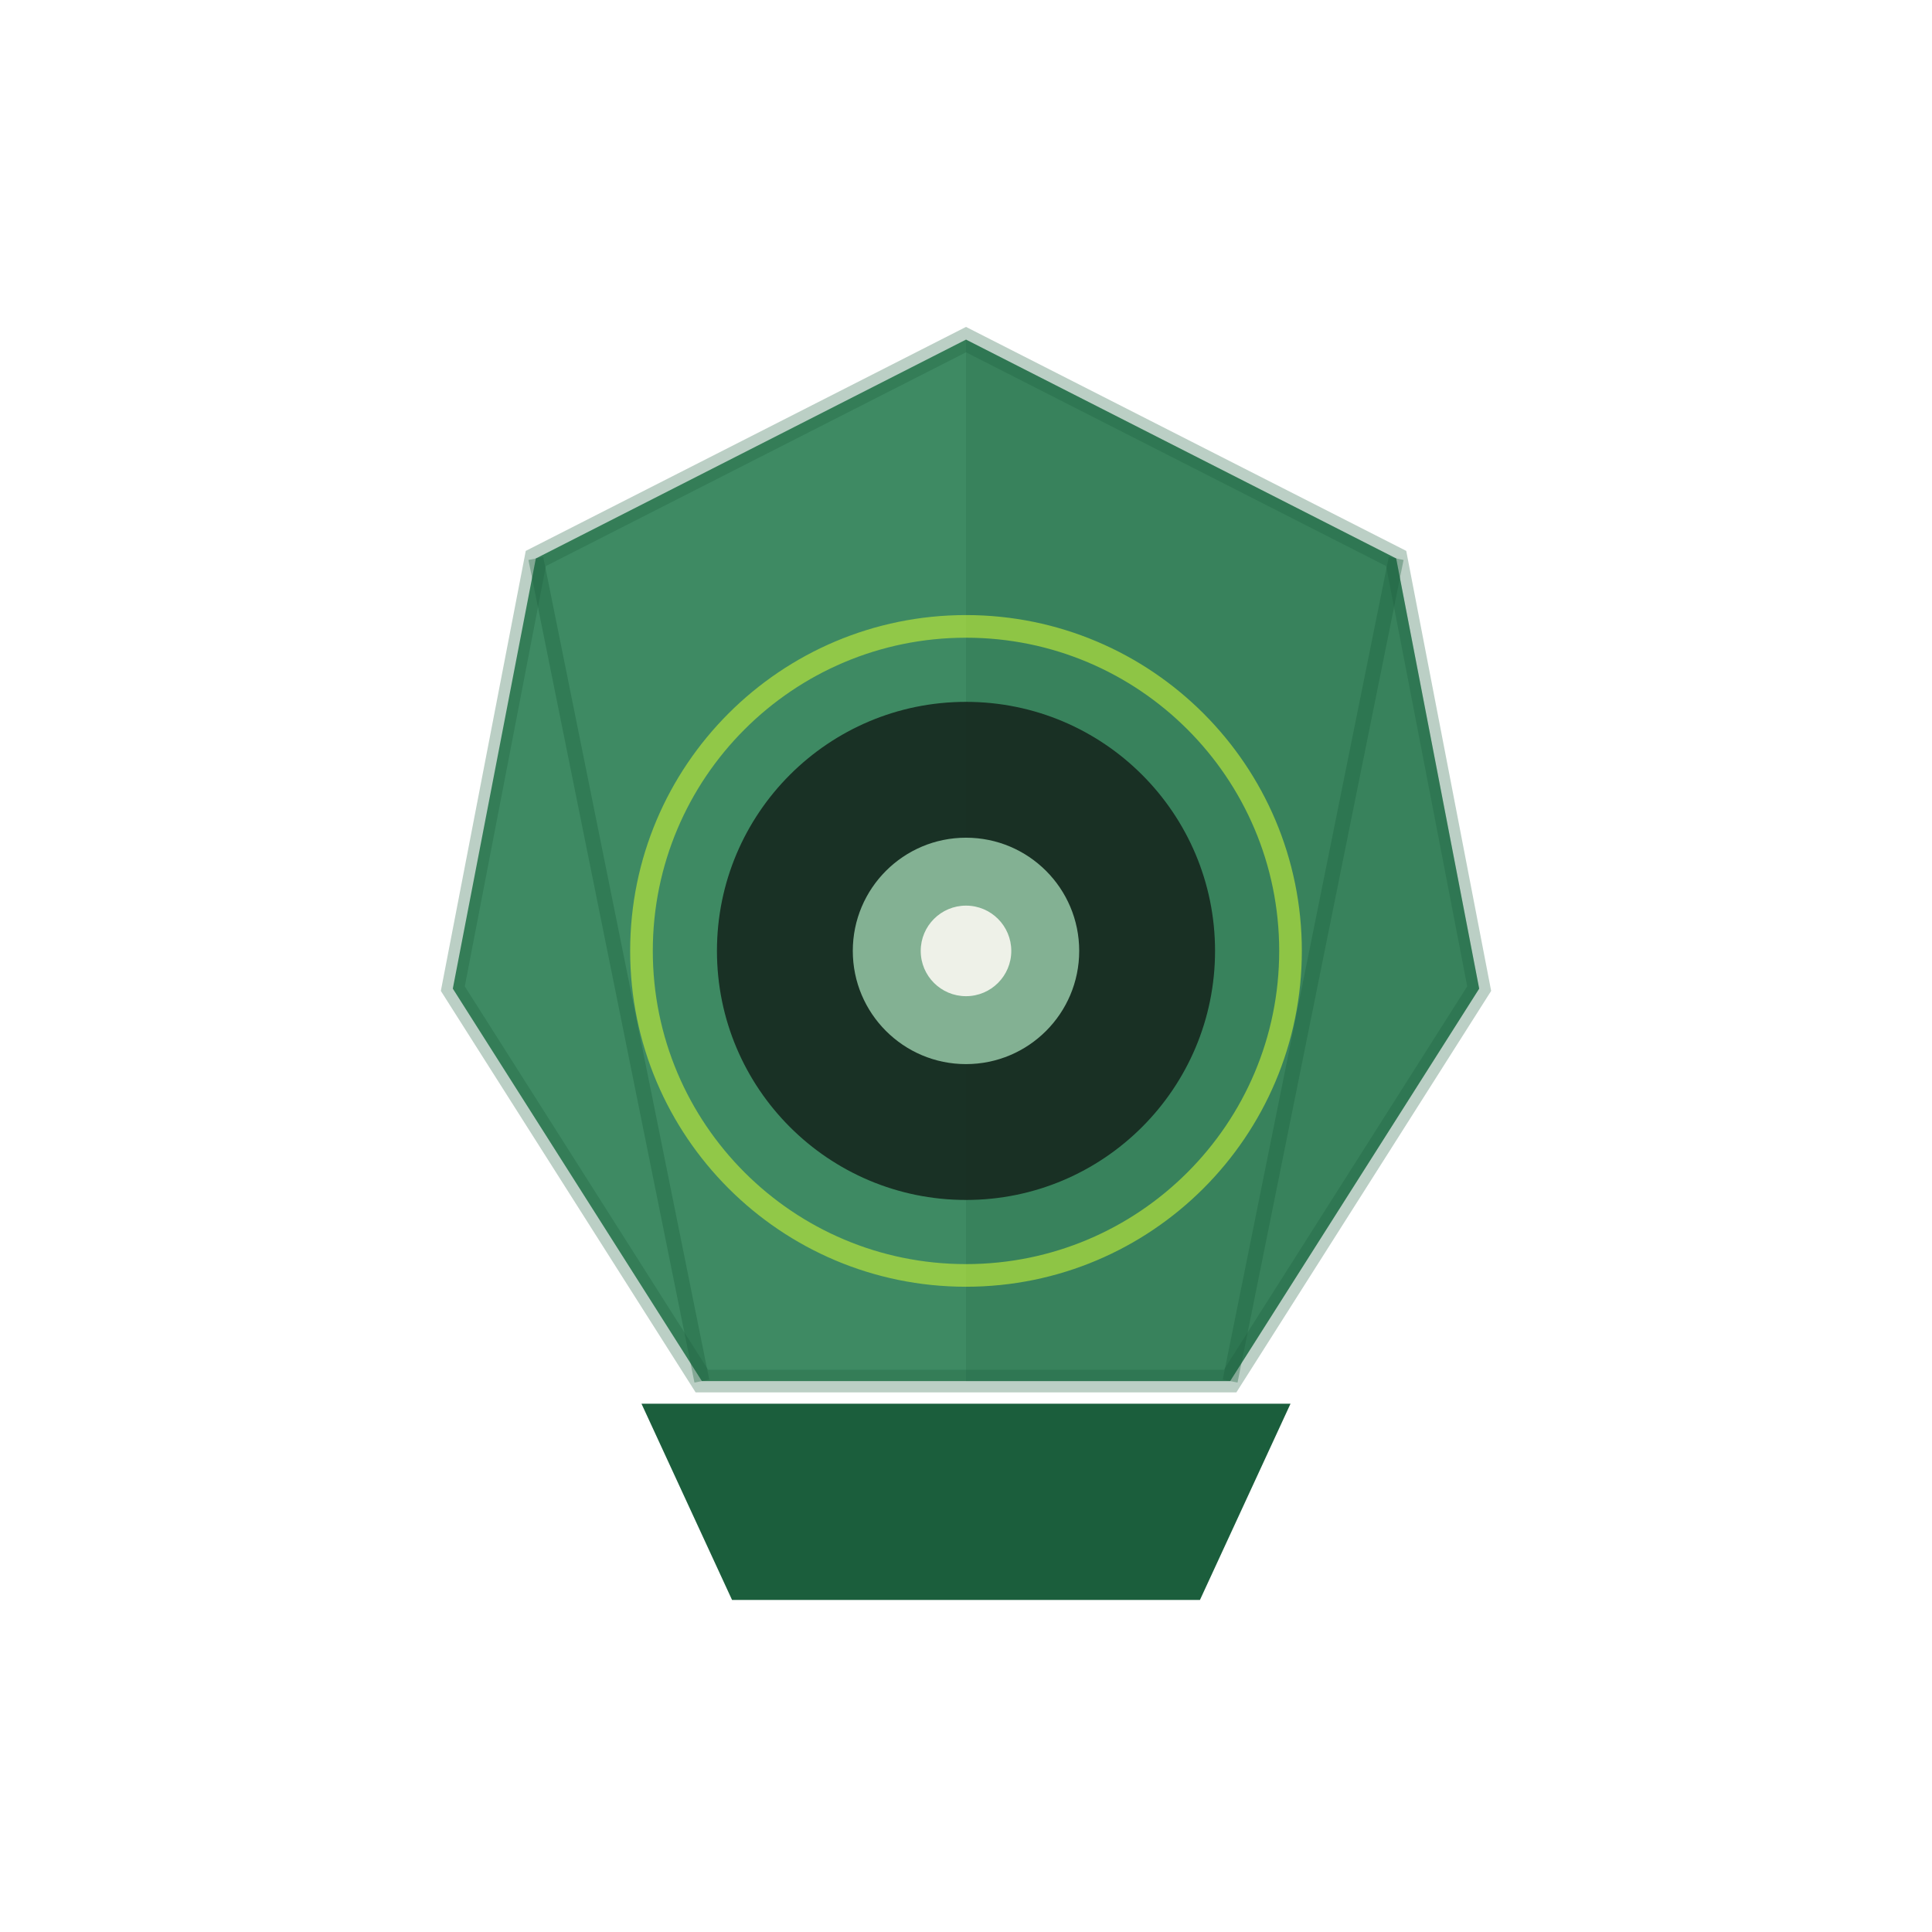
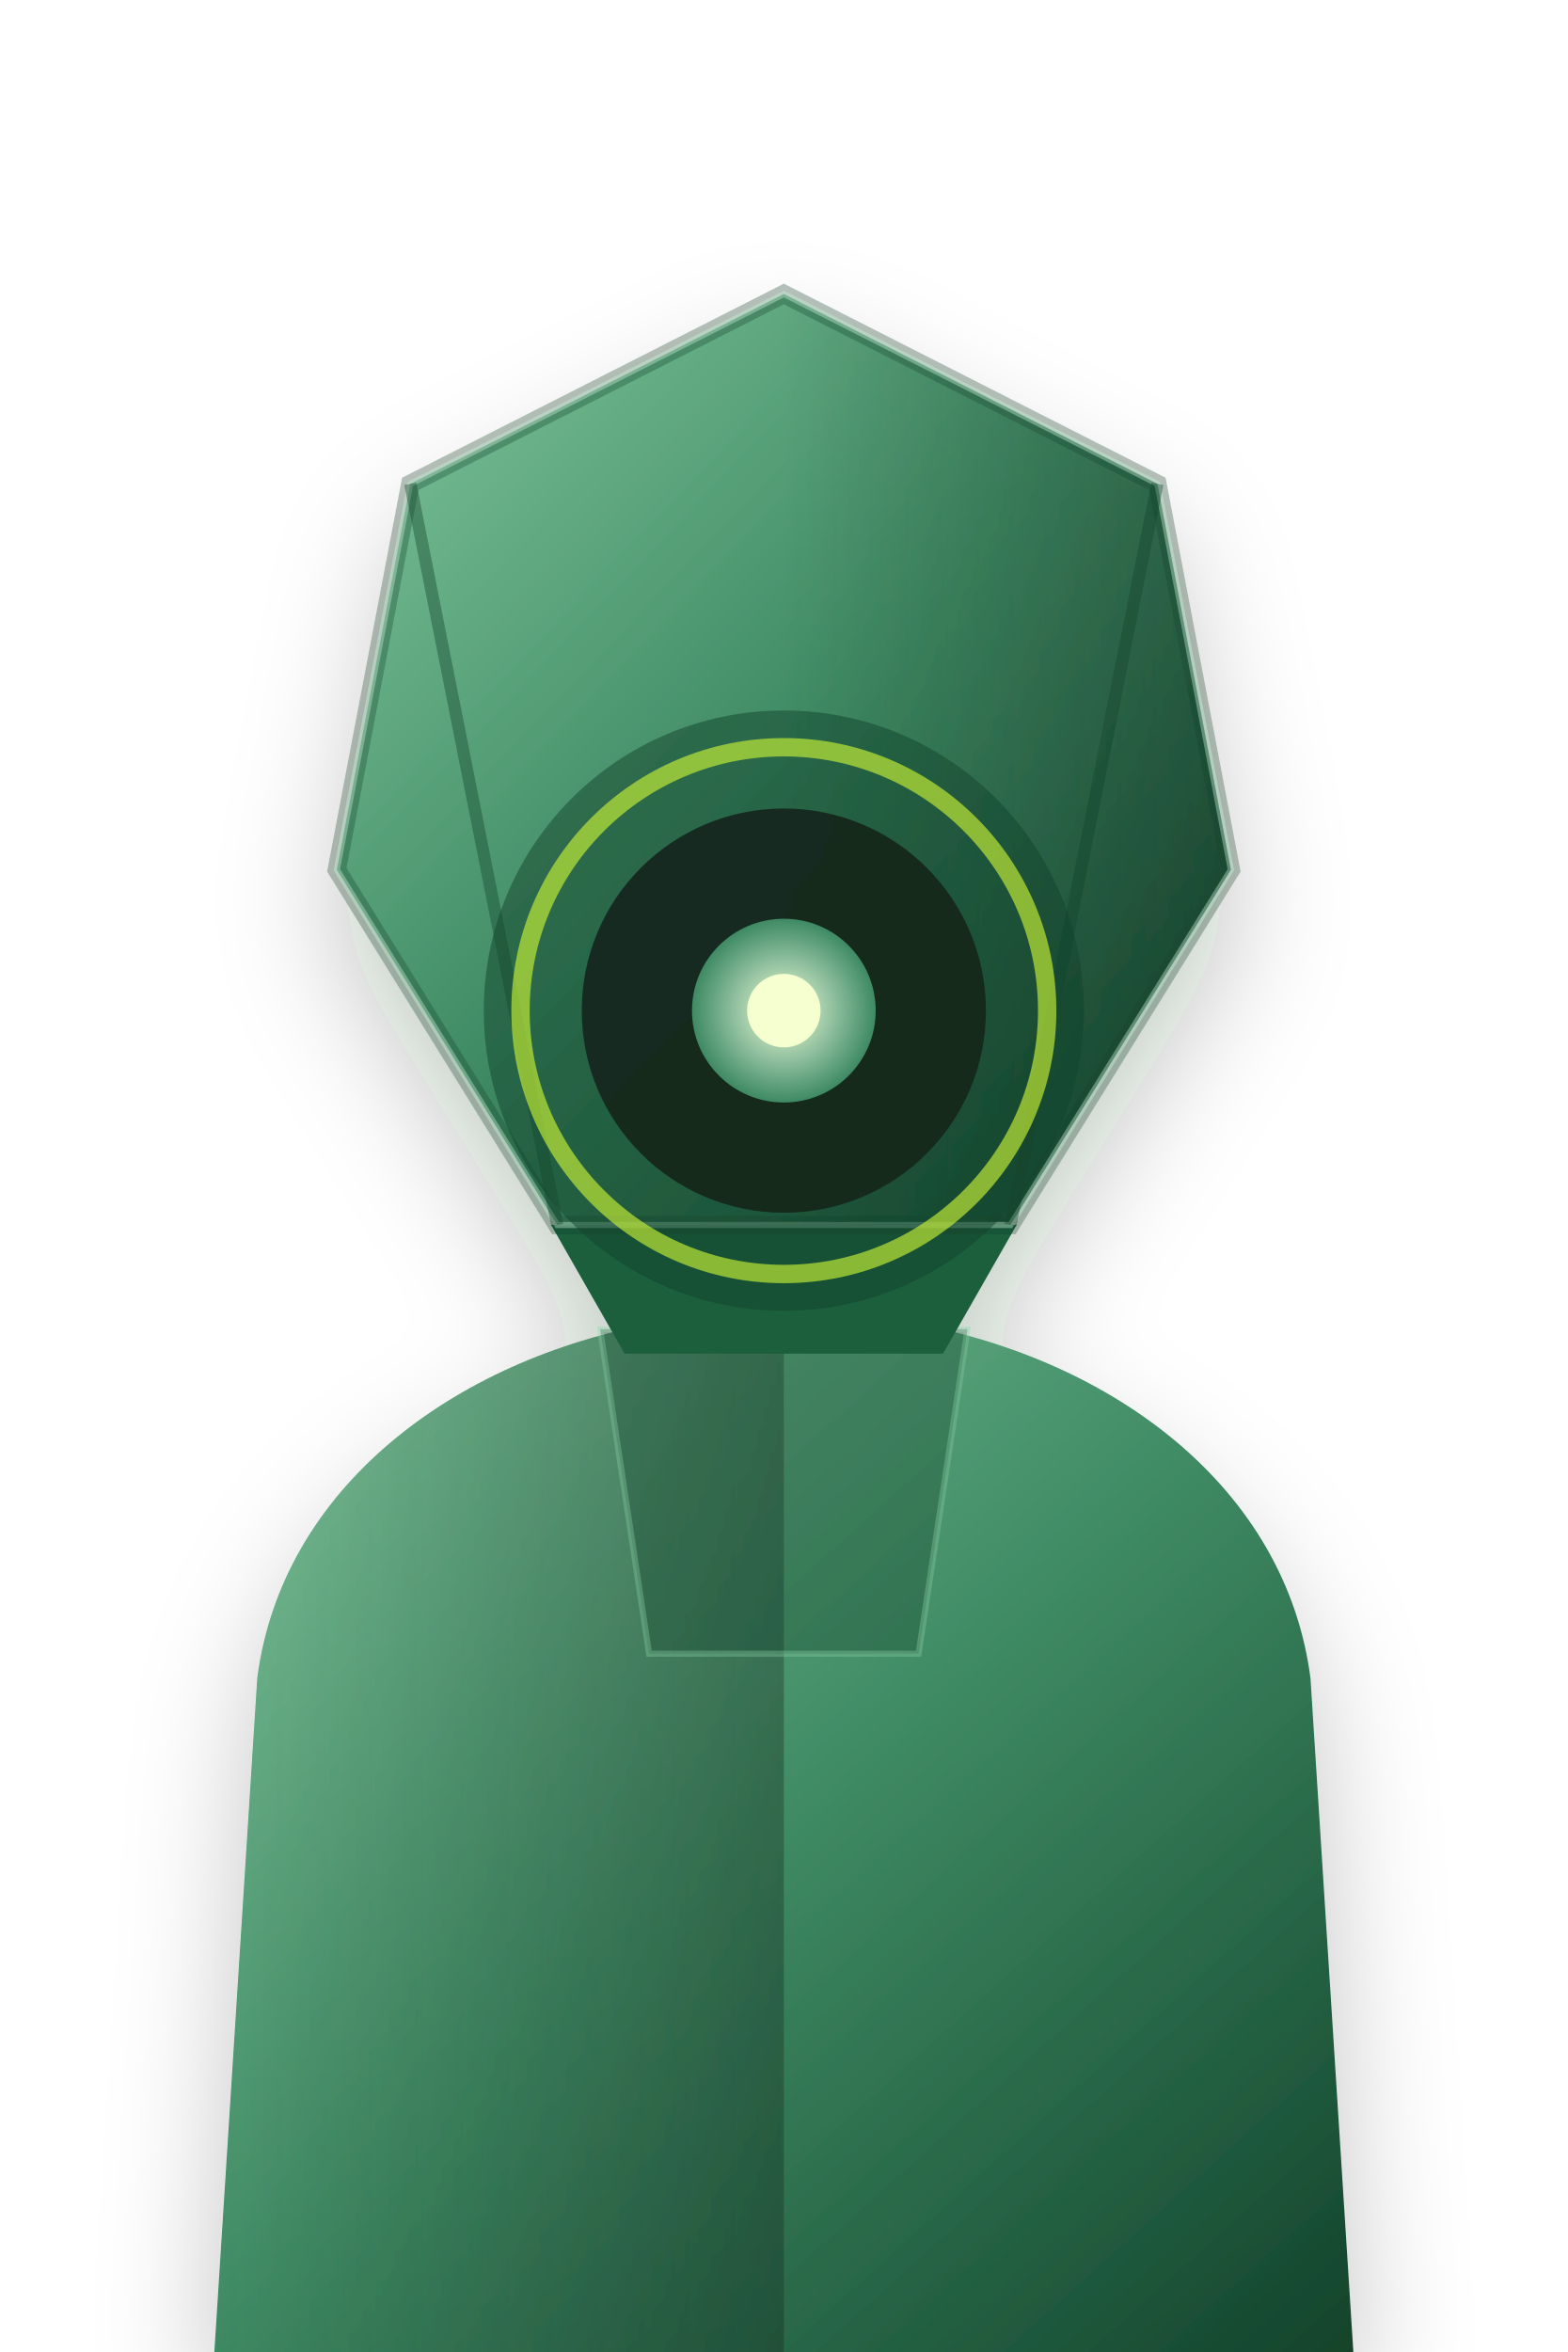
- <svg xmlns="http://www.w3.org/2000/svg" viewBox="0 0 512 512" role="img" aria-labelledby="atlas-title">
+ <svg xmlns="http://www.w3.org/2000/svg" viewBox="0 0 512 768" role="img" aria-labelledby="atlas-title">
  <style>
-     .atlas-eye { animation: atlas-blink 6.4s ease-in-out infinite; transform-origin: 256px 252px; }
-     .atlas-scan { animation: atlas-scan 3.6s ease-in-out infinite; transform-origin: 256px 252px; }
+     .atlas-eye { animation: atlas-blink 6.4s ease-in-out infinite; transform-origin: 256px 330px; }
+     .atlas-scan { animation: atlas-scan 3.6s ease-in-out infinite; transform-origin: 256px 330px; }
    @keyframes atlas-blink {
      0%, 92%, 100% { transform: scaleY(1); }
      96% { transform: scaleY(0.12); }
    }
    @keyframes atlas-scan {
      0%, 100% { opacity: 0.5; }
-       50% { opacity: 0.9; }
+       50% { opacity: 0.95; }
    }
    @media (prefers-reduced-motion: reduce) {
      .atlas-eye, .atlas-scan { animation: none; }
    }
  </style>
-   <path d="M170 372 L342 372 L318 424 L194 424 Z" fill="#1B5E3C" />
-   <path d="M256 90        L370 148        L392 262        L326 366        L186 366        L120 262        L142 148        Z" fill="#3E8A63" />
-   <path d="M256 90 L370 148 L392 262 L326 366 L256 366 Z" fill="#1B5E3C" opacity="0.18" />
-   <path d="M256 90 L370 148 L392 262 L326 366 L186 366 L120 262 L142 148 Z" fill="none" stroke="#1B5E3C" stroke-width="6" opacity="0.3" />
-   <g stroke="#1B5E3C" stroke-width="4" opacity="0.35">
-     <line x1="142" y1="148" x2="186" y2="366" />
-     <line x1="370" y1="148" x2="326" y2="366" />
-   </g>
-   <circle class="atlas-scan" cx="256" cy="252" r="86" fill="none" stroke="#C8F135" stroke-width="6" opacity="0.6" />
-   <g class="atlas-eye">
-     <circle cx="256" cy="252" r="66" fill="#14251C" opacity="0.88" />
-     <circle cx="256" cy="252" r="30" fill="#8FBF9F" opacity="0.9" />
-     <circle cx="256" cy="252" r="12" fill="#EEF1E8" />
+   <defs>
+     <linearGradient id="a-metal" x1="0%" y1="0%" x2="100%" y2="100%">
+       <stop offset="0%" stop-color="#82C79E" />
+       <stop offset="50%" stop-color="#3E8A63" />
+       <stop offset="100%" stop-color="#12432B" />
+     </linearGradient>
+     <linearGradient id="a-shade" x1="0%" y1="0%" x2="100%" y2="0%">
+       <stop offset="0%" stop-color="#14251C" stop-opacity="0" />
+       <stop offset="100%" stop-color="#14251C" stop-opacity="0.34" />
+     </linearGradient>
+     <radialGradient id="a-glow" cx="50%" cy="50%" r="50%">
+       <stop offset="0%" stop-color="#F5FFCF" />
+       <stop offset="55%" stop-color="#8FBF9F" />
+       <stop offset="100%" stop-color="#3E8A63" />
+     </radialGradient>
+     <filter id="a-shadow" x="-30%" y="-30%" width="160%" height="160%">
+       <feDropShadow dx="0" dy="20" stdDeviation="20" flood-color="#14251C" flood-opacity="0.24" />
+     </filter>
+   </defs>
+   <g filter="url(#a-shadow)">
+     <path d="M70 768 L84 548 C 92 486, 148 444, 214 432 L 298 432 C 364 444, 420 486, 428 548 L 442 768 Z" fill="url(#a-metal)" />
+     <path d="M70 768 L84 548 C 92 486, 148 444, 214 432 L 256 432 L 256 768 Z" fill="url(#a-shade)" />
+     <path d="M196 434 L316 434 L300 540 L212 540 Z" fill="#12432B" opacity="0.35" />
+     <path d="M196 434 L316 434 L300 540 L212 540 Z" fill="none" stroke="#82C79E" stroke-width="2" opacity="0.4" />
+     <path d="M180 400 L332 400 L308 442 L204 442 Z" fill="#1B5E3C" />
+     <path d="M256 96          L378 158          L402 284          L330 400          L182 400          L110 284          L134 158          Z" fill="url(#a-metal)" />
+     <path d="M256 96 L378 158 L402 284 L330 400 L256 400 Z" fill="url(#a-shade)" />
+     <path d="M256 96 L378 158 L402 284 L330 400 L182 400 L110 284 L134 158 Z" fill="none" stroke="#12432B" stroke-width="6" opacity="0.32" />
+     <path d="M256 96 L378 158 L402 284 L330 400 L182 400 L110 284 L134 158 Z" fill="none" stroke="#C9F0D8" stroke-width="2" opacity="0.4" />
+     <g stroke="#12432B" stroke-width="4" opacity="0.4">
+       <line x1="134" y1="158" x2="182" y2="400" />
+       <line x1="378" y1="158" x2="330" y2="400" />
+     </g>
+     <circle cx="256" cy="330" r="98" fill="#12432B" opacity="0.5" />
+     <circle class="atlas-scan" cx="256" cy="330" r="86" fill="none" stroke="#C8F135" stroke-width="6" opacity="0.65" />
+     <g class="atlas-eye">
+       <circle cx="256" cy="330" r="66" fill="#14251C" opacity="0.9" />
+       <circle cx="256" cy="330" r="30" fill="url(#a-glow)" />
+       <circle cx="256" cy="330" r="12" fill="#F5FFCF" />
+     </g>
  </g>
</svg>
